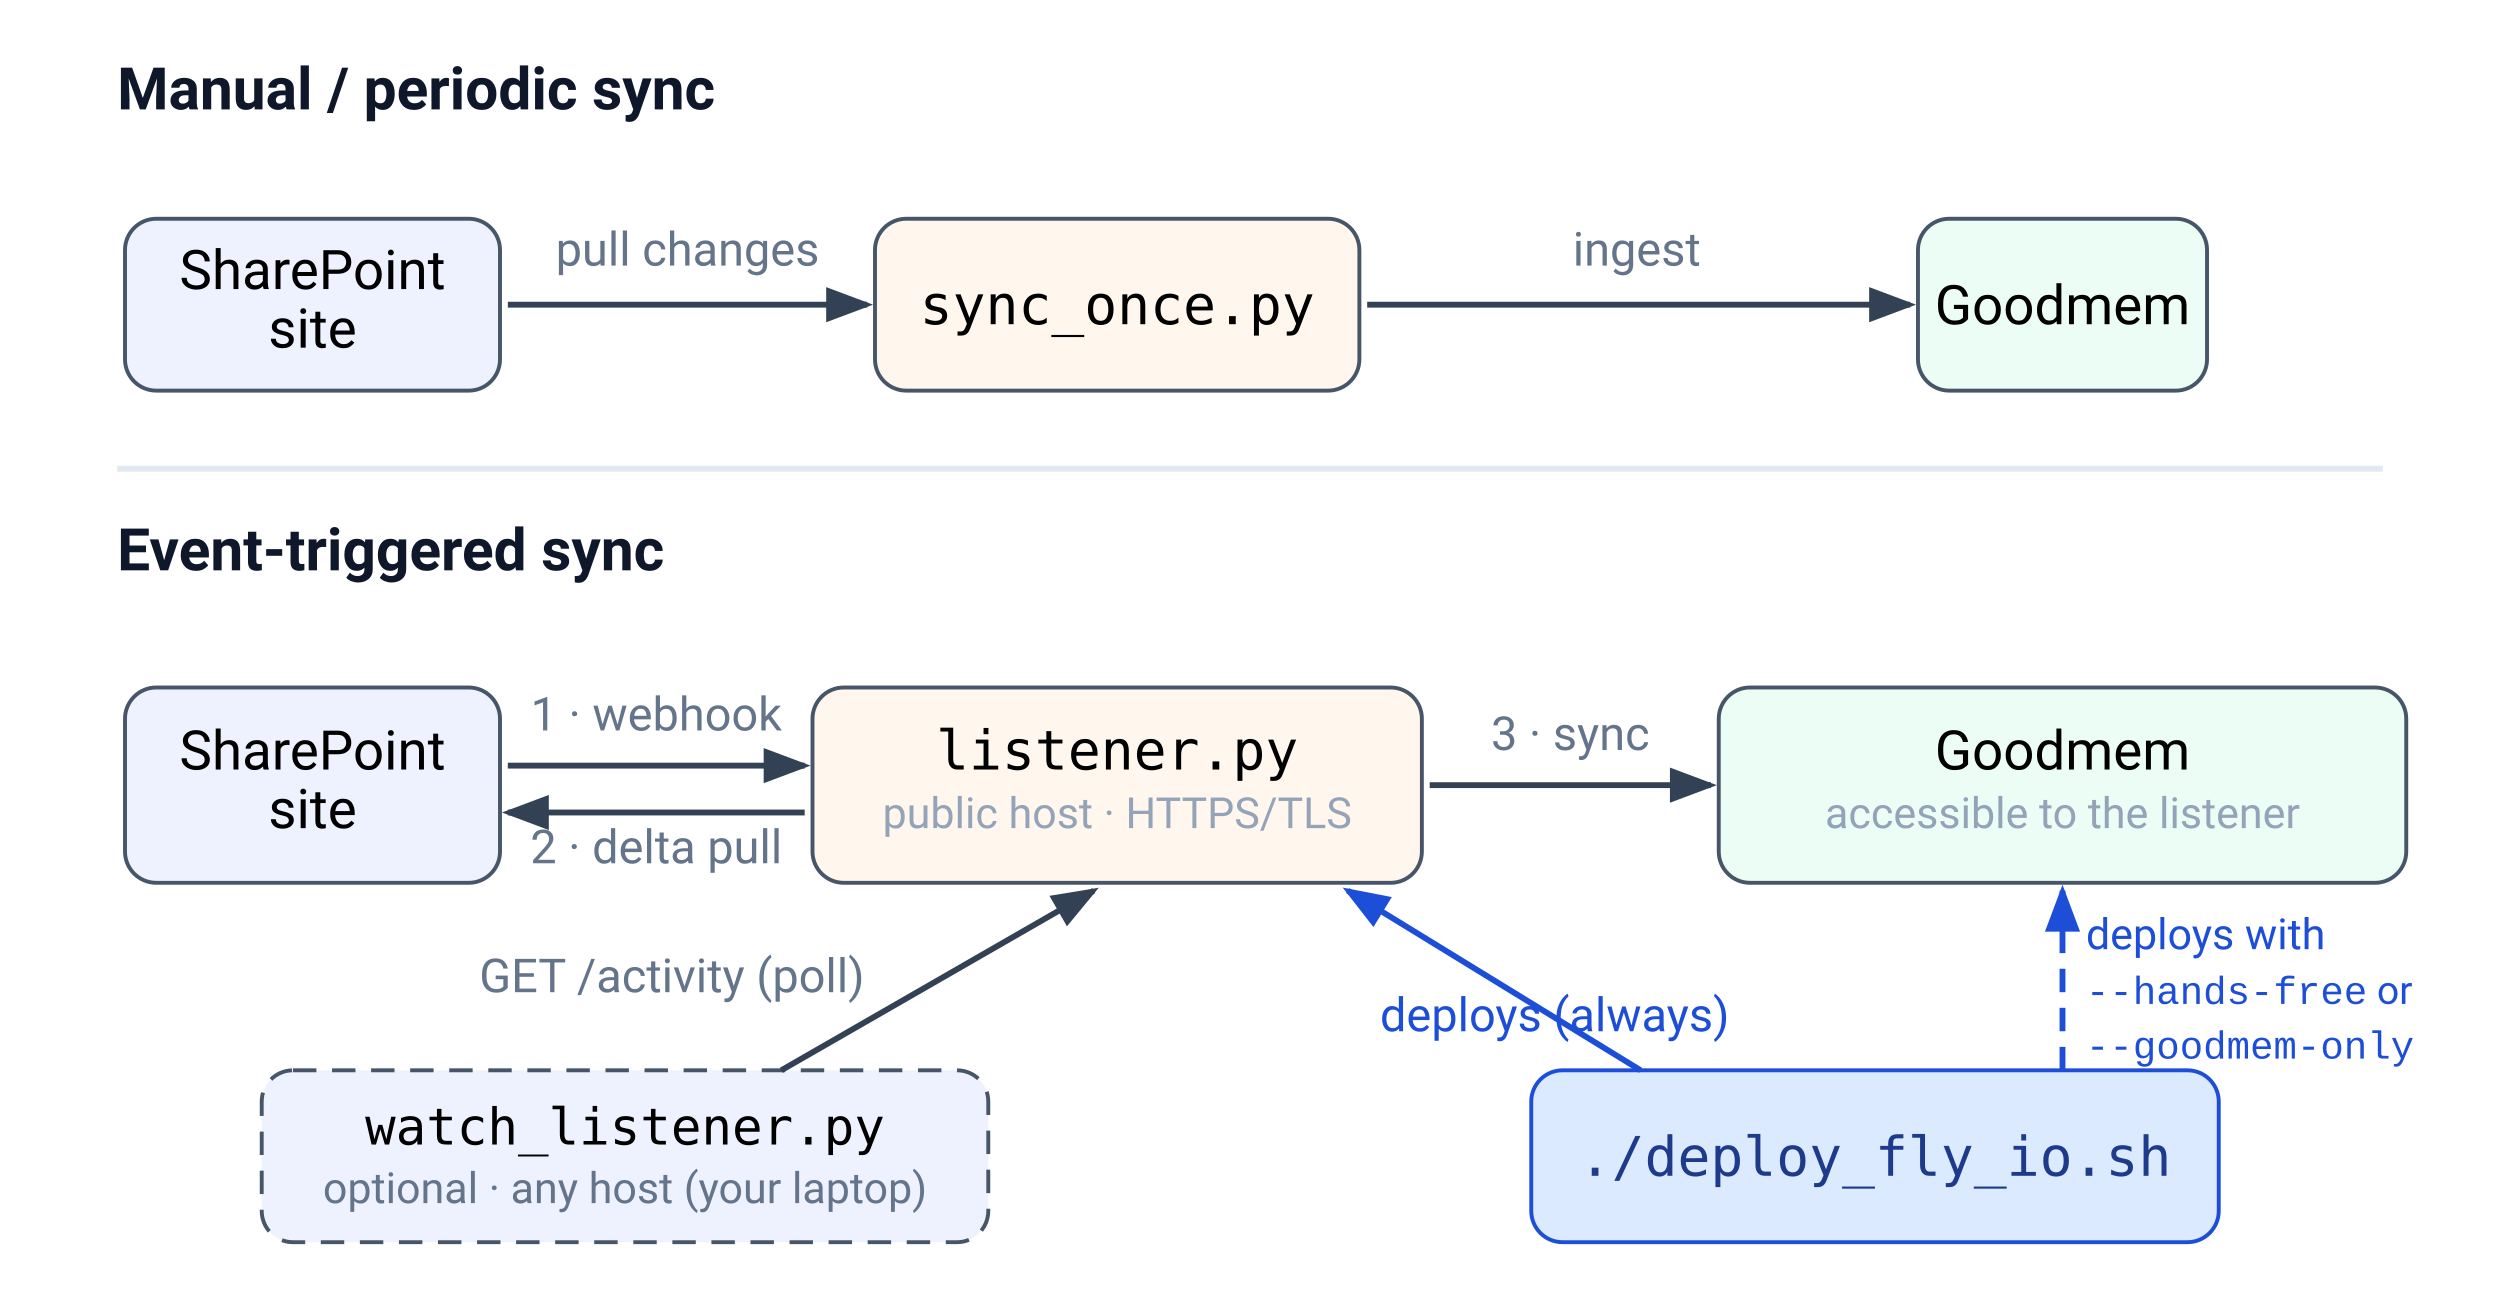
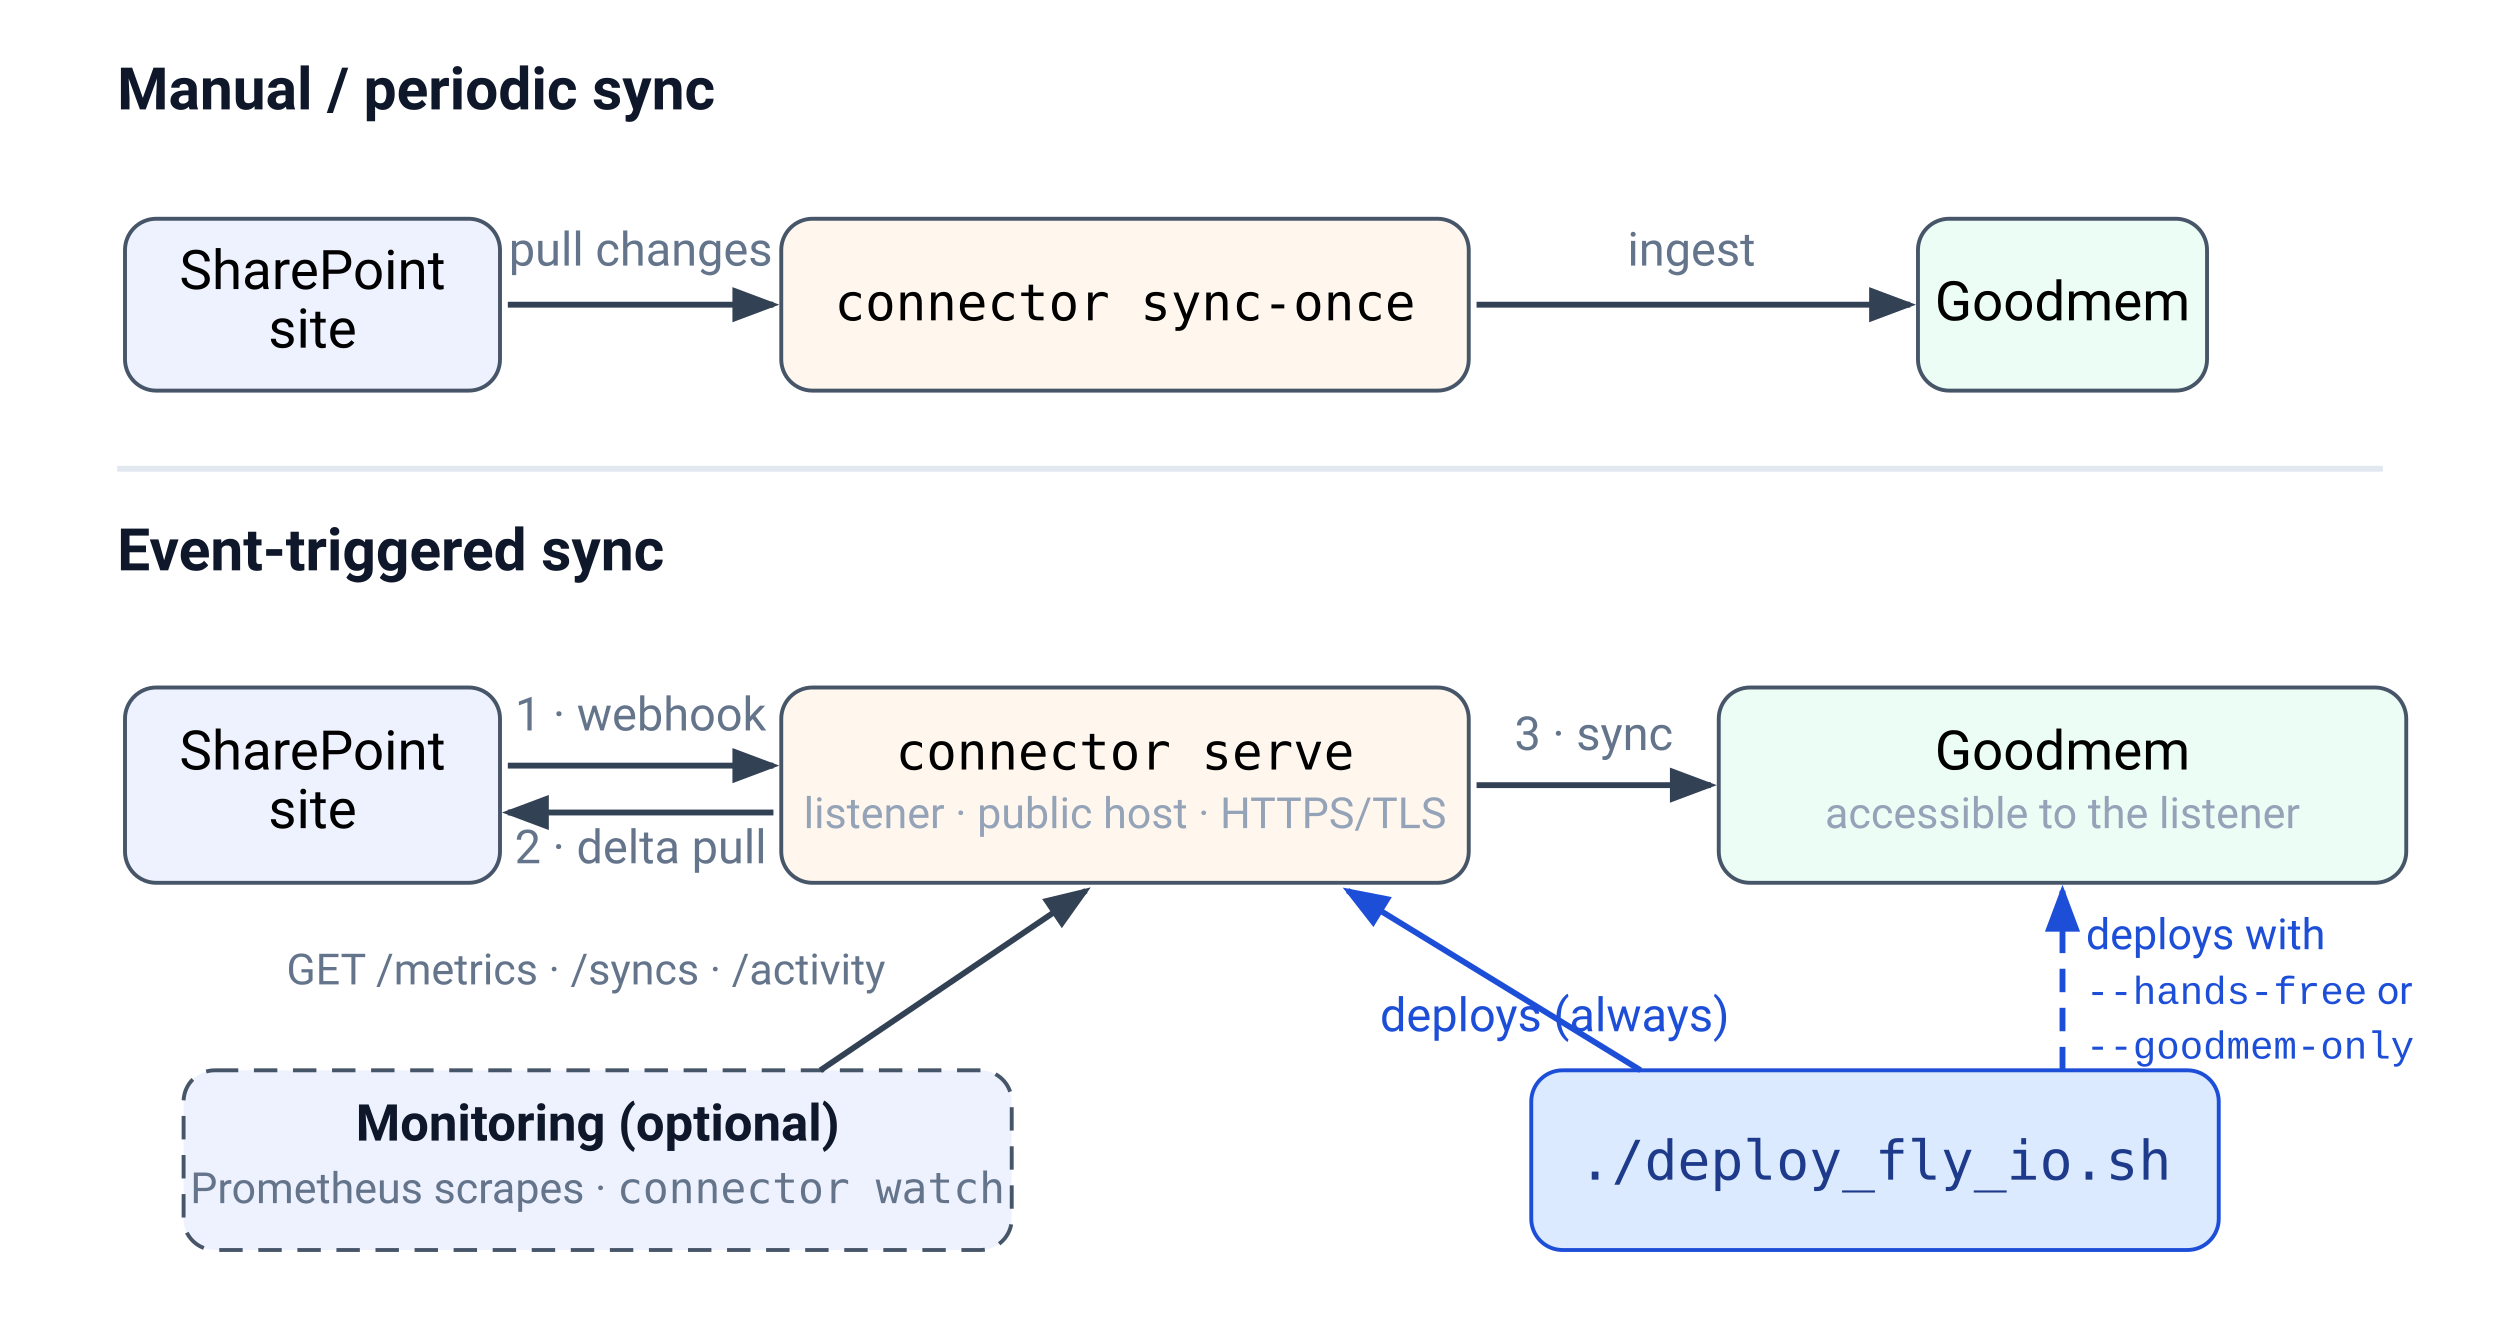
- <svg xmlns="http://www.w3.org/2000/svg" viewBox="0 0 640 336" font-family="-apple-system, Segoe UI, Roboto, sans-serif" font-size="14" role="img">
+ <svg xmlns="http://www.w3.org/2000/svg" viewBox="0 0 640 344" font-family="-apple-system, Segoe UI, Roboto, sans-serif" font-size="14" role="img">
  <defs>
    <marker id="arrow" markerWidth="10" markerHeight="10" refX="7" refY="3" orient="auto" markerUnits="strokeWidth">
      <path d="M0,0 L8,3 L0,6 Z" fill="#334155" />
    </marker>
    <marker id="barrow" markerWidth="10" markerHeight="10" refX="7" refY="3" orient="auto" markerUnits="strokeWidth">
      <path d="M0,0 L8,3 L0,6 Z" fill="#1d4ed8" />
    </marker>
  </defs>
  <text x="30" y="28" font-weight="600" font-size="15" fill="#0f172a">Manual / periodic sync</text>
  <rect x="32" y="56" width="96" height="44" rx="8" fill="#eef2ff" stroke="#475569" />
  <text x="80" y="74" text-anchor="middle">SharePoint</text>
  <text x="80" y="89" text-anchor="middle">site</text>
-   <rect x="224" y="56" width="124" height="44" rx="8" fill="#fff7ed" stroke="#475569" />
-   <text x="286" y="83" text-anchor="middle" font-family="ui-monospace, SFMono-Regular, Menlo, monospace">sync_once.py</text>
+   <rect x="200" y="56" width="176" height="44" rx="8" fill="#fff7ed" stroke="#475569" />
+   <text x="288" y="82" text-anchor="middle" font-family="ui-monospace, SFMono-Regular, Menlo, monospace" font-size="13">connector sync-once</text>
  <rect x="491" y="56" width="74" height="44" rx="8" fill="#ecfdf5" stroke="#475569" />
-   <text x="528" y="83" text-anchor="middle">Goodmem</text>
-   <line x1="130" y1="78" x2="222" y2="78" stroke="#334155" stroke-width="1.5" marker-end="url(#arrow)" />
-   <text x="176" y="68" text-anchor="middle" fill="#64748b" font-size="12">pull changes</text>
-   <line x1="350" y1="78" x2="489" y2="78" stroke="#334155" stroke-width="1.5" marker-end="url(#arrow)" />
-   <text x="419" y="68" text-anchor="middle" fill="#64748b" font-size="12">ingest</text>
+   <text x="528" y="82" text-anchor="middle">Goodmem</text>
+   <line x1="130" y1="78" x2="198" y2="78" stroke="#334155" stroke-width="1.5" marker-end="url(#arrow)" />
+   <text x="164" y="68" text-anchor="middle" fill="#64748b" font-size="12">pull changes</text>
+   <line x1="378" y1="78" x2="489" y2="78" stroke="#334155" stroke-width="1.5" marker-end="url(#arrow)" />
+   <text x="433" y="68" text-anchor="middle" fill="#64748b" font-size="12">ingest</text>
  <line x1="30" y1="120" x2="610" y2="120" stroke="#e2e8f0" stroke-width="1.5" />
  <text x="30" y="146" font-weight="600" font-size="15" fill="#0f172a">Event-triggered sync</text>
  <rect x="32" y="176" width="96" height="50" rx="8" fill="#eef2ff" stroke="#475569" />
  <text x="80" y="197" text-anchor="middle">SharePoint</text>
  <text x="80" y="212" text-anchor="middle">site</text>
-   <rect x="208" y="176" width="156" height="50" rx="8" fill="#fff7ed" stroke="#475569" />
-   <text x="286" y="197" text-anchor="middle" font-family="ui-monospace, SFMono-Regular, Menlo, monospace">listener.py</text>
-   <text x="286" y="212" text-anchor="middle" fill="#94a3b8" font-size="11">public host · HTTPS/TLS</text>
+   <rect x="200" y="176" width="176" height="50" rx="8" fill="#fff7ed" stroke="#475569" />
+   <text x="288" y="197" text-anchor="middle" font-family="ui-monospace, SFMono-Regular, Menlo, monospace" font-size="13">connector serve</text>
+   <text x="288" y="212" text-anchor="middle" fill="#94a3b8" font-size="11">listener · public host · HTTPS/TLS</text>
  <rect x="440" y="176" width="176" height="50" rx="8" fill="#ecfdf5" stroke="#475569" />
  <text x="528" y="197" text-anchor="middle">Goodmem</text>
  <text x="528" y="212" text-anchor="middle" fill="#94a3b8" font-size="11">accessible to the listener</text>
-   <line x1="130" y1="196" x2="206" y2="196" stroke="#334155" stroke-width="1.5" marker-end="url(#arrow)" />
-   <text x="168" y="187" text-anchor="middle" fill="#64748b" font-size="12">1 · webhook</text>
-   <line x1="206" y1="208" x2="130" y2="208" stroke="#334155" stroke-width="1.5" marker-end="url(#arrow)" />
-   <text x="168" y="221" text-anchor="middle" fill="#64748b" font-size="12">2 · delta pull</text>
-   <line x1="366" y1="201" x2="438" y2="201" stroke="#334155" stroke-width="1.5" marker-end="url(#arrow)" />
-   <text x="402" y="192" text-anchor="middle" fill="#64748b" font-size="12">3 · sync</text>
-   <rect x="67" y="274" width="186" height="44" rx="8" fill="#eef2ff" stroke="#475569" stroke-dasharray="6 4" />
-   <text x="160" y="293" text-anchor="middle" font-family="ui-monospace, SFMono-Regular, Menlo, monospace" font-size="13">watch_listener.py</text>
-   <text x="160" y="308" text-anchor="middle" fill="#64748b" font-size="11">optional · any host (your laptop)</text>
-   <rect x="392" y="274" width="176" height="44" rx="8" fill="#dbeafe" stroke="#1d4ed8" />
-   <text x="480" y="301" text-anchor="middle" font-family="ui-monospace, SFMono-Regular, Menlo, monospace" fill="#1e3a8a">./deploy_fly_io.sh</text>
-   <line x1="200" y1="274" x2="280" y2="228" stroke="#334155" stroke-width="1.5" marker-end="url(#arrow)" />
-   <text x="172" y="254" text-anchor="middle" fill="#64748b" font-size="12">GET /activity (poll)</text>
+   <line x1="130" y1="196" x2="198" y2="196" stroke="#334155" stroke-width="1.5" marker-end="url(#arrow)" />
+   <text x="164" y="187" text-anchor="middle" fill="#64748b" font-size="12">1 · webhook</text>
+   <line x1="198" y1="208" x2="130" y2="208" stroke="#334155" stroke-width="1.5" marker-end="url(#arrow)" />
+   <text x="164" y="221" text-anchor="middle" fill="#64748b" font-size="12">2 · delta pull</text>
+   <line x1="378" y1="201" x2="438" y2="201" stroke="#334155" stroke-width="1.5" marker-end="url(#arrow)" />
+   <text x="408" y="192" text-anchor="middle" fill="#64748b" font-size="12">3 · sync</text>
+   <rect x="47" y="274" width="212" height="46" rx="8" fill="#eef2ff" stroke="#475569" stroke-dasharray="6 4" />
+   <text x="153" y="292" text-anchor="middle" font-size="13" font-weight="600" fill="#0f172a">Monitoring (optional)</text>
+   <text x="153" y="308" text-anchor="middle" fill="#64748b" font-size="11">Prometheus scrapes · <tspan font-family="ui-monospace, SFMono-Regular, Menlo, monospace">connector watch</tspan>
+   </text>
+   <rect x="392" y="274" width="176" height="46" rx="8" fill="#dbeafe" stroke="#1d4ed8" />
+   <text x="480" y="302" text-anchor="middle" font-family="ui-monospace, SFMono-Regular, Menlo, monospace" fill="#1e3a8a">./deploy_fly_io.sh</text>
+   <line x1="210" y1="274" x2="278" y2="228" stroke="#334155" stroke-width="1.5" marker-end="url(#arrow)" />
+   <text x="150" y="252" text-anchor="middle" fill="#64748b" font-size="11">GET /metrics · /syncs · /activity</text>
  <line x1="420" y1="274" x2="345" y2="228" stroke="#1d4ed8" stroke-width="1.5" marker-end="url(#barrow)" />
  <text x="398" y="264" text-anchor="middle" fill="#1d4ed8" font-size="12">deploys (always)</text>
  <line x1="528" y1="274" x2="528" y2="228" stroke="#1d4ed8" stroke-width="1.5" stroke-dasharray="6 4" marker-end="url(#barrow)" />
  <text x="534" y="243" text-anchor="start" fill="#1d4ed8" font-size="11">deploys with</text>
  <text x="534" y="257" text-anchor="start" fill="#1d4ed8" font-size="10">
    <tspan font-family="'Courier New', Courier, monospace">--hands-free</tspan> or</text>
  <text x="534" y="271" text-anchor="start" fill="#1d4ed8" font-size="10" font-family="'Courier New', Courier, monospace">--goodmem-only</text>
</svg>
